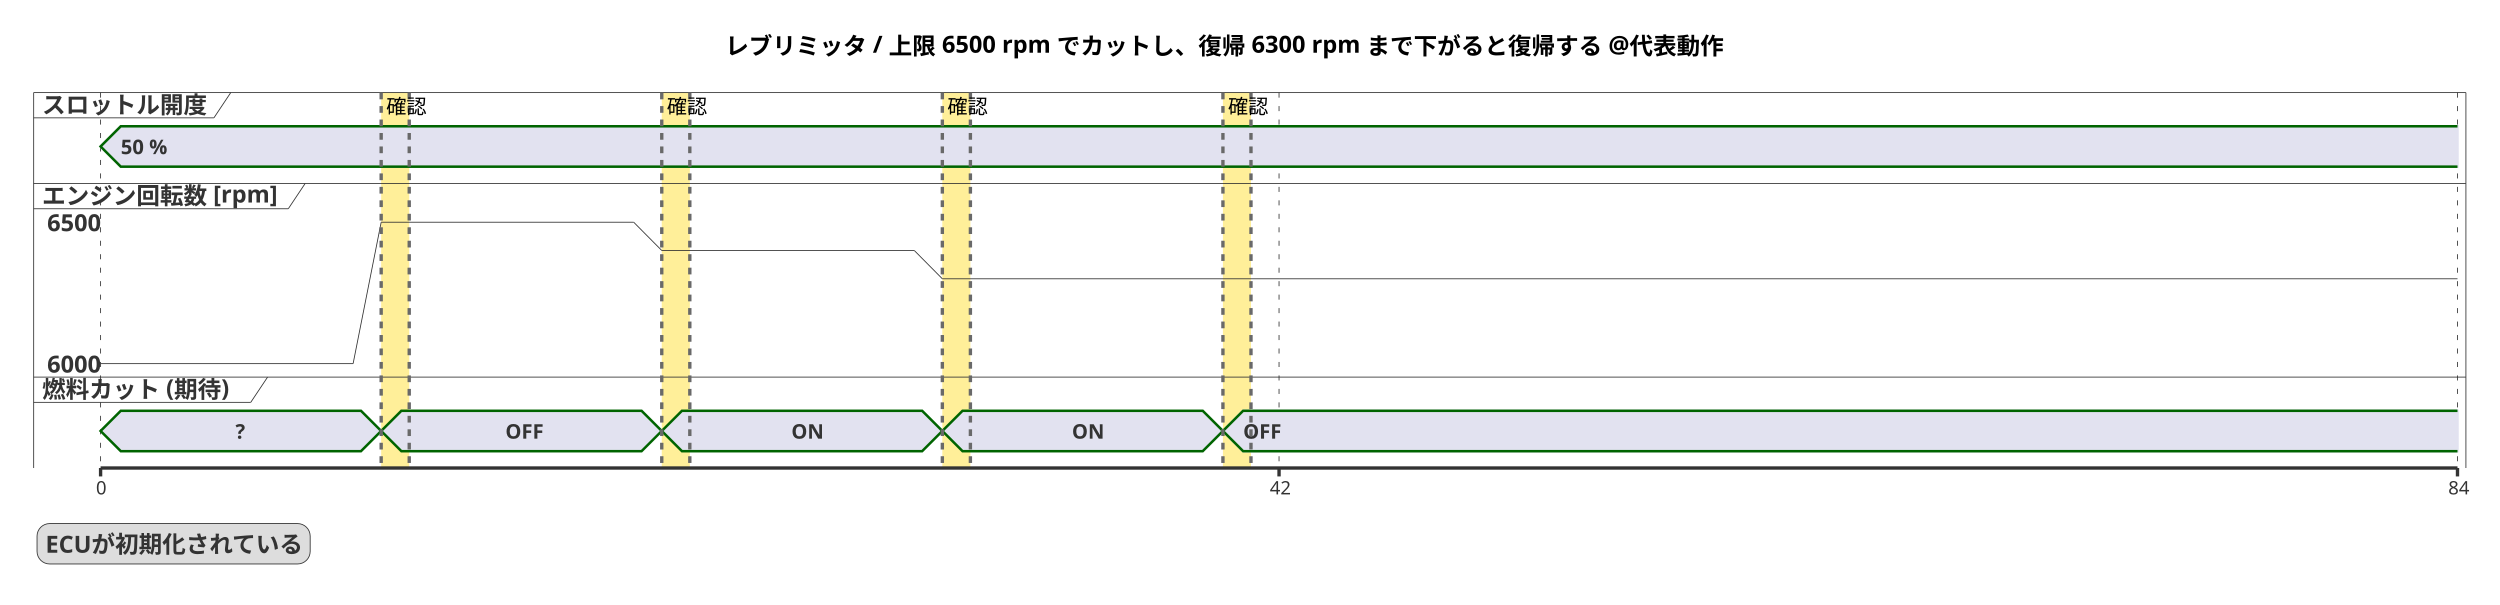
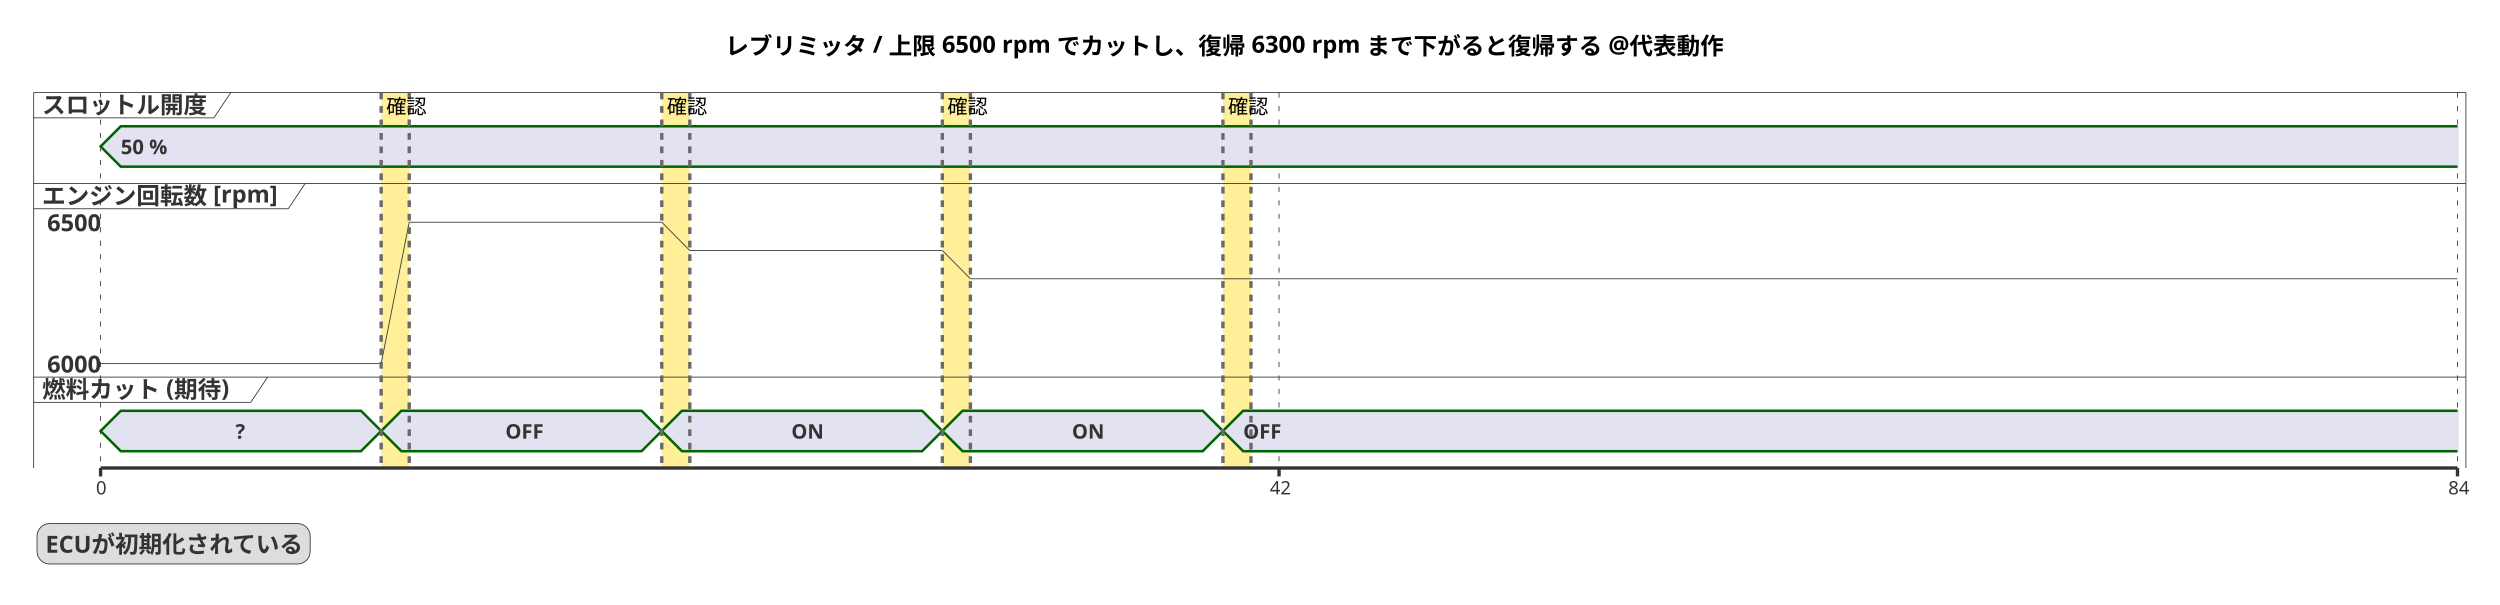
<svg xmlns="http://www.w3.org/2000/svg" version="1.1" data-diagram-type="TIMING" style="width:1485px;height:359px;background:#FFFFFF;" width="1485px" height="359px" viewBox="0 0 1485 359" zoomAndPan="magnify" preserveAspectRatio="none" contentStyleType="text/css">
  <defs />
  <g font-family="sans-serif" lengthAdjust="spacing">
    <g class="title" data-source-line="2">
      <text x="430.813" y="32.318" fill="#000" font-size="14" textLength="622.125" font-weight="700" font-family="IPAGothic">レブリミッタ / 上限 6500 rpm でカットし、復帰 6300 rpm まで下がると復帰する  @代表動作</text>
    </g>
    <line x1="20" y1="55" x2="20" y2="278" style="stroke:#333;stroke-width:0.5;" />
    <line x1="1464.75" y1="55" x2="1464.75" y2="278" style="stroke:#333;stroke-width:0.5;" />
    <rect x="226.417" y="55" width="16.667" height="223" fill="#FFD700" fill-opacity="0.4" style="stroke:none;" />
    <rect x="393.083" y="55" width="16.667" height="223" fill="#FFD700" fill-opacity="0.4" style="stroke:none;" />
    <rect x="559.75" y="55" width="16.667" height="223" fill="#FFD700" fill-opacity="0.4" style="stroke:none;" />
    <rect x="726.417" y="55" width="16.667" height="223" fill="#FFD700" fill-opacity="0.4" style="stroke:none;" />
    <line x1="59.75" y1="55" x2="59.75" y2="278" style="stroke:#333;stroke-width:0.5;stroke-dasharray:3,5;" />
    <line x1="759.75" y1="55" x2="759.75" y2="278" style="stroke:#333;stroke-width:0.5;stroke-dasharray:3,5;" />
    <line x1="1459.75" y1="55" x2="1459.75" y2="278" style="stroke:#333;stroke-width:0.5;stroke-dasharray:3,5;" />
    <line x1="20" y1="55" x2="1464.75" y2="55" style="stroke:#333;stroke-width:0.5;" />
    <text x="25" y="67.318" fill="#333" font-size="14" textLength="101.063" font-weight="700" font-family="IPAGothic">スロットル開度</text>
    <line x1="20" y1="70" x2="127.063" y2="70" style="stroke:#333;stroke-width:0.5;" />
    <line x1="127.063" y1="70" x2="137.063" y2="55" style="stroke:#333;stroke-width:0.5;" />
    <polygon points="71.75,75,1459.75,75,1459.75,99,71.75,99,59.75,87" fill="#E2E2F0" style="stroke:#E2E2F0;stroke-width:1.5;stroke-linejoin:miter;stroke-miterlimit:10;" />
    <path d="M1459.75,75 L71.75,75 L59.75,87 L71.75,99 L1459.75,99" style="stroke:#006400;stroke-width:1.5;" fill="#E2E2F0" />
    <text x="71.75" y="91.559" fill="#333" font-size="12" textLength="25.125" font-weight="700" font-family="IPAGothic">50 %</text>
    <line x1="20" y1="109" x2="1464.75" y2="109" style="stroke:#333;stroke-width:0.5;" />
    <text x="25" y="121.318" fill="#333" font-size="14" textLength="145.25" font-weight="700" font-family="IPAGothic">エンジン回転数 [rpm]</text>
    <line x1="20" y1="124" x2="171.25" y2="124" style="stroke:#333;stroke-width:0.5;" />
    <line x1="171.25" y1="124" x2="181.25" y2="109" style="stroke:#333;stroke-width:0.5;" />
    <text x="28" y="221.318" fill="#333" font-size="14" textLength="29.75" font-weight="700" font-family="IPAGothic">6000</text>
    <text x="28" y="137.318" fill="#333" font-size="14" textLength="29.75" font-weight="700" font-family="IPAGothic">6500</text>
    <line x1="59.75" y1="216" x2="59.75" y2="216" style="stroke:#333;stroke-width:0.5;" />
-     <line x1="59.75" y1="216" x2="209.75" y2="216" style="stroke:#333;stroke-width:0.5;" />
-     <line x1="209.75" y1="216" x2="226.417" y2="132" style="stroke:#333;stroke-width:0.5;" />
-     <line x1="226.417" y1="132" x2="376.417" y2="132" style="stroke:#333;stroke-width:0.5;" />
-     <line x1="376.417" y1="132" x2="393.083" y2="148.8" style="stroke:#333;stroke-width:0.5;" />
-     <line x1="393.083" y1="148.8" x2="543.083" y2="148.8" style="stroke:#333;stroke-width:0.5;" />
-     <line x1="543.083" y1="148.8" x2="559.75" y2="165.6" style="stroke:#333;stroke-width:0.5;" />
-     <line x1="559.75" y1="165.6" x2="759.75" y2="165.6" style="stroke:#333;stroke-width:0.5;" />
+     <line x1="59.75" y1="216" x2="226.417" y2="216" style="stroke:#333;stroke-width:0.5;" />
+     <line x1="226.417" y1="216" x2="243.083" y2="132" style="stroke:#333;stroke-width:0.5;" />
+     <line x1="243.083" y1="132" x2="393.083" y2="132" style="stroke:#333;stroke-width:0.5;" />
+     <line x1="393.083" y1="132" x2="409.75" y2="148.8" style="stroke:#333;stroke-width:0.5;" />
+     <line x1="409.75" y1="148.8" x2="559.75" y2="148.8" style="stroke:#333;stroke-width:0.5;" />
+     <line x1="559.75" y1="148.8" x2="576.417" y2="165.6" style="stroke:#333;stroke-width:0.5;" />
+     <line x1="576.417" y1="165.6" x2="759.75" y2="165.6" style="stroke:#333;stroke-width:0.5;" />
    <line x1="759.75" y1="165.6" x2="1459.75" y2="165.6" style="stroke:#333;stroke-width:0.5;" />
    <line x1="20" y1="224" x2="1464.75" y2="224" style="stroke:#333;stroke-width:0.5;" />
    <text x="25" y="236.318" fill="#333" font-size="14" textLength="122.938" font-weight="700" font-family="IPAGothic">燃料カット (期待)</text>
    <line x1="20" y1="239" x2="148.938" y2="239" style="stroke:#333;stroke-width:0.5;" />
    <line x1="148.938" y1="239" x2="158.938" y2="224" style="stroke:#333;stroke-width:0.5;" />
    <polygon points="71.75,244,214.417,244,226.417,256,214.417,268,71.75,268,59.75,256" fill="#E2E2F0" style="stroke:#006400;stroke-width:1.5;stroke-linejoin:miter;stroke-miterlimit:10;" />
    <polygon points="238.417,244,381.083,244,393.083,256,381.083,268,238.417,268,226.417,256" fill="#E2E2F0" style="stroke:#006400;stroke-width:1.5;stroke-linejoin:miter;stroke-miterlimit:10;" />
    <polygon points="405.083,244,547.75,244,559.75,256,547.75,268,405.083,268,393.083,256" fill="#E2E2F0" style="stroke:#006400;stroke-width:1.5;stroke-linejoin:miter;stroke-miterlimit:10;" />
    <polygon points="571.75,244,714.417,244,726.417,256,714.417,268,571.75,268,559.75,256" fill="#E2E2F0" style="stroke:#006400;stroke-width:1.5;stroke-linejoin:miter;stroke-miterlimit:10;" />
    <polygon points="738.417,244,1459.75,244,1459.75,268,738.417,268,726.417,256" fill="#E2E2F0" style="stroke:#E2E2F0;stroke-width:1.5;stroke-linejoin:miter;stroke-miterlimit:10;" />
    <path d="M1459.75,244 L738.417,244 L726.417,256 L738.417,268 L1459.75,268" style="stroke:#006400;stroke-width:1.5;" fill="#E2E2F0" />
    <text x="139.896" y="260.559" fill="#333" font-size="12" font-weight="700" font-family="IPAGothic">?</text>
    <text x="300.188" y="260.559" fill="#333" font-size="12" textLength="19.125" font-weight="700" font-family="IPAGothic">OFF</text>
    <text x="470.042" y="260.559" fill="#333" font-size="12" textLength="12.75" font-weight="700" font-family="IPAGothic">ON</text>
    <text x="636.708" y="260.559" fill="#333" font-size="12" textLength="12.75" font-weight="700" font-family="IPAGothic">ON</text>
    <text x="738.417" y="260.559" fill="#333" font-size="12" textLength="19.125" font-weight="700" font-family="IPAGothic">OFF</text>
    <line x1="59.75" y1="278" x2="59.75" y2="283" style="stroke:#333;stroke-width:2;" />
    <line x1="759.75" y1="278" x2="759.75" y2="283" style="stroke:#333;stroke-width:2;" />
    <line x1="1459.75" y1="278" x2="1459.75" y2="283" style="stroke:#333;stroke-width:2;" />
    <line x1="59.75" y1="278" x2="1459.75" y2="278" style="stroke:#333;stroke-width:2;" />
    <text x="57" y="293.679" fill="#333" font-size="11" font-family="IPAGothic">0</text>
    <text x="754.25" y="293.679" fill="#333" font-size="11" textLength="11" font-family="IPAGothic">42</text>
    <text x="1454.25" y="293.679" fill="#333" font-size="11" textLength="11" font-family="IPAGothic">84</text>
    <line x1="226.417" y1="55" x2="226.417" y2="278" style="stroke:#696969;stroke-width:2;stroke-dasharray:4,4;" />
    <line x1="243.083" y1="55" x2="243.083" y2="278" style="stroke:#696969;stroke-width:2;stroke-dasharray:4,4;" />
    <text x="229.417" y="67.559" fill="#000" font-size="12" textLength="24" font-family="IPAGothic">確認</text>
    <line x1="393.083" y1="55" x2="393.083" y2="278" style="stroke:#696969;stroke-width:2;stroke-dasharray:4,4;" />
    <line x1="409.75" y1="55" x2="409.75" y2="278" style="stroke:#696969;stroke-width:2;stroke-dasharray:4,4;" />
    <text x="396.083" y="67.559" fill="#000" font-size="12" textLength="24" font-family="IPAGothic">確認</text>
    <line x1="559.75" y1="55" x2="559.75" y2="278" style="stroke:#696969;stroke-width:2;stroke-dasharray:4,4;" />
    <line x1="576.417" y1="55" x2="576.417" y2="278" style="stroke:#696969;stroke-width:2;stroke-dasharray:4,4;" />
    <text x="562.75" y="67.559" fill="#000" font-size="12" textLength="24" font-family="IPAGothic">確認</text>
    <line x1="726.417" y1="55" x2="726.417" y2="278" style="stroke:#696969;stroke-width:2;stroke-dasharray:4,4;" />
    <line x1="743.083" y1="55" x2="743.083" y2="278" style="stroke:#696969;stroke-width:2;stroke-dasharray:4,4;" />
    <text x="729.417" y="67.559" fill="#000" font-size="12" textLength="24" font-family="IPAGothic">確認</text>
    <g class="legend" data-source-line="4">
      <rect x="22" y="311" width="162.25" height="24" fill="#DDD" style="stroke:#333;stroke-width:0.5;" rx="7.5" ry="7.5" />
      <text x="27" y="328.318" fill="#333" font-size="14" textLength="152.25" font-weight="700" font-family="IPAGothic">ECUが初期化されている</text>
    </g>
  </g>
</svg>
